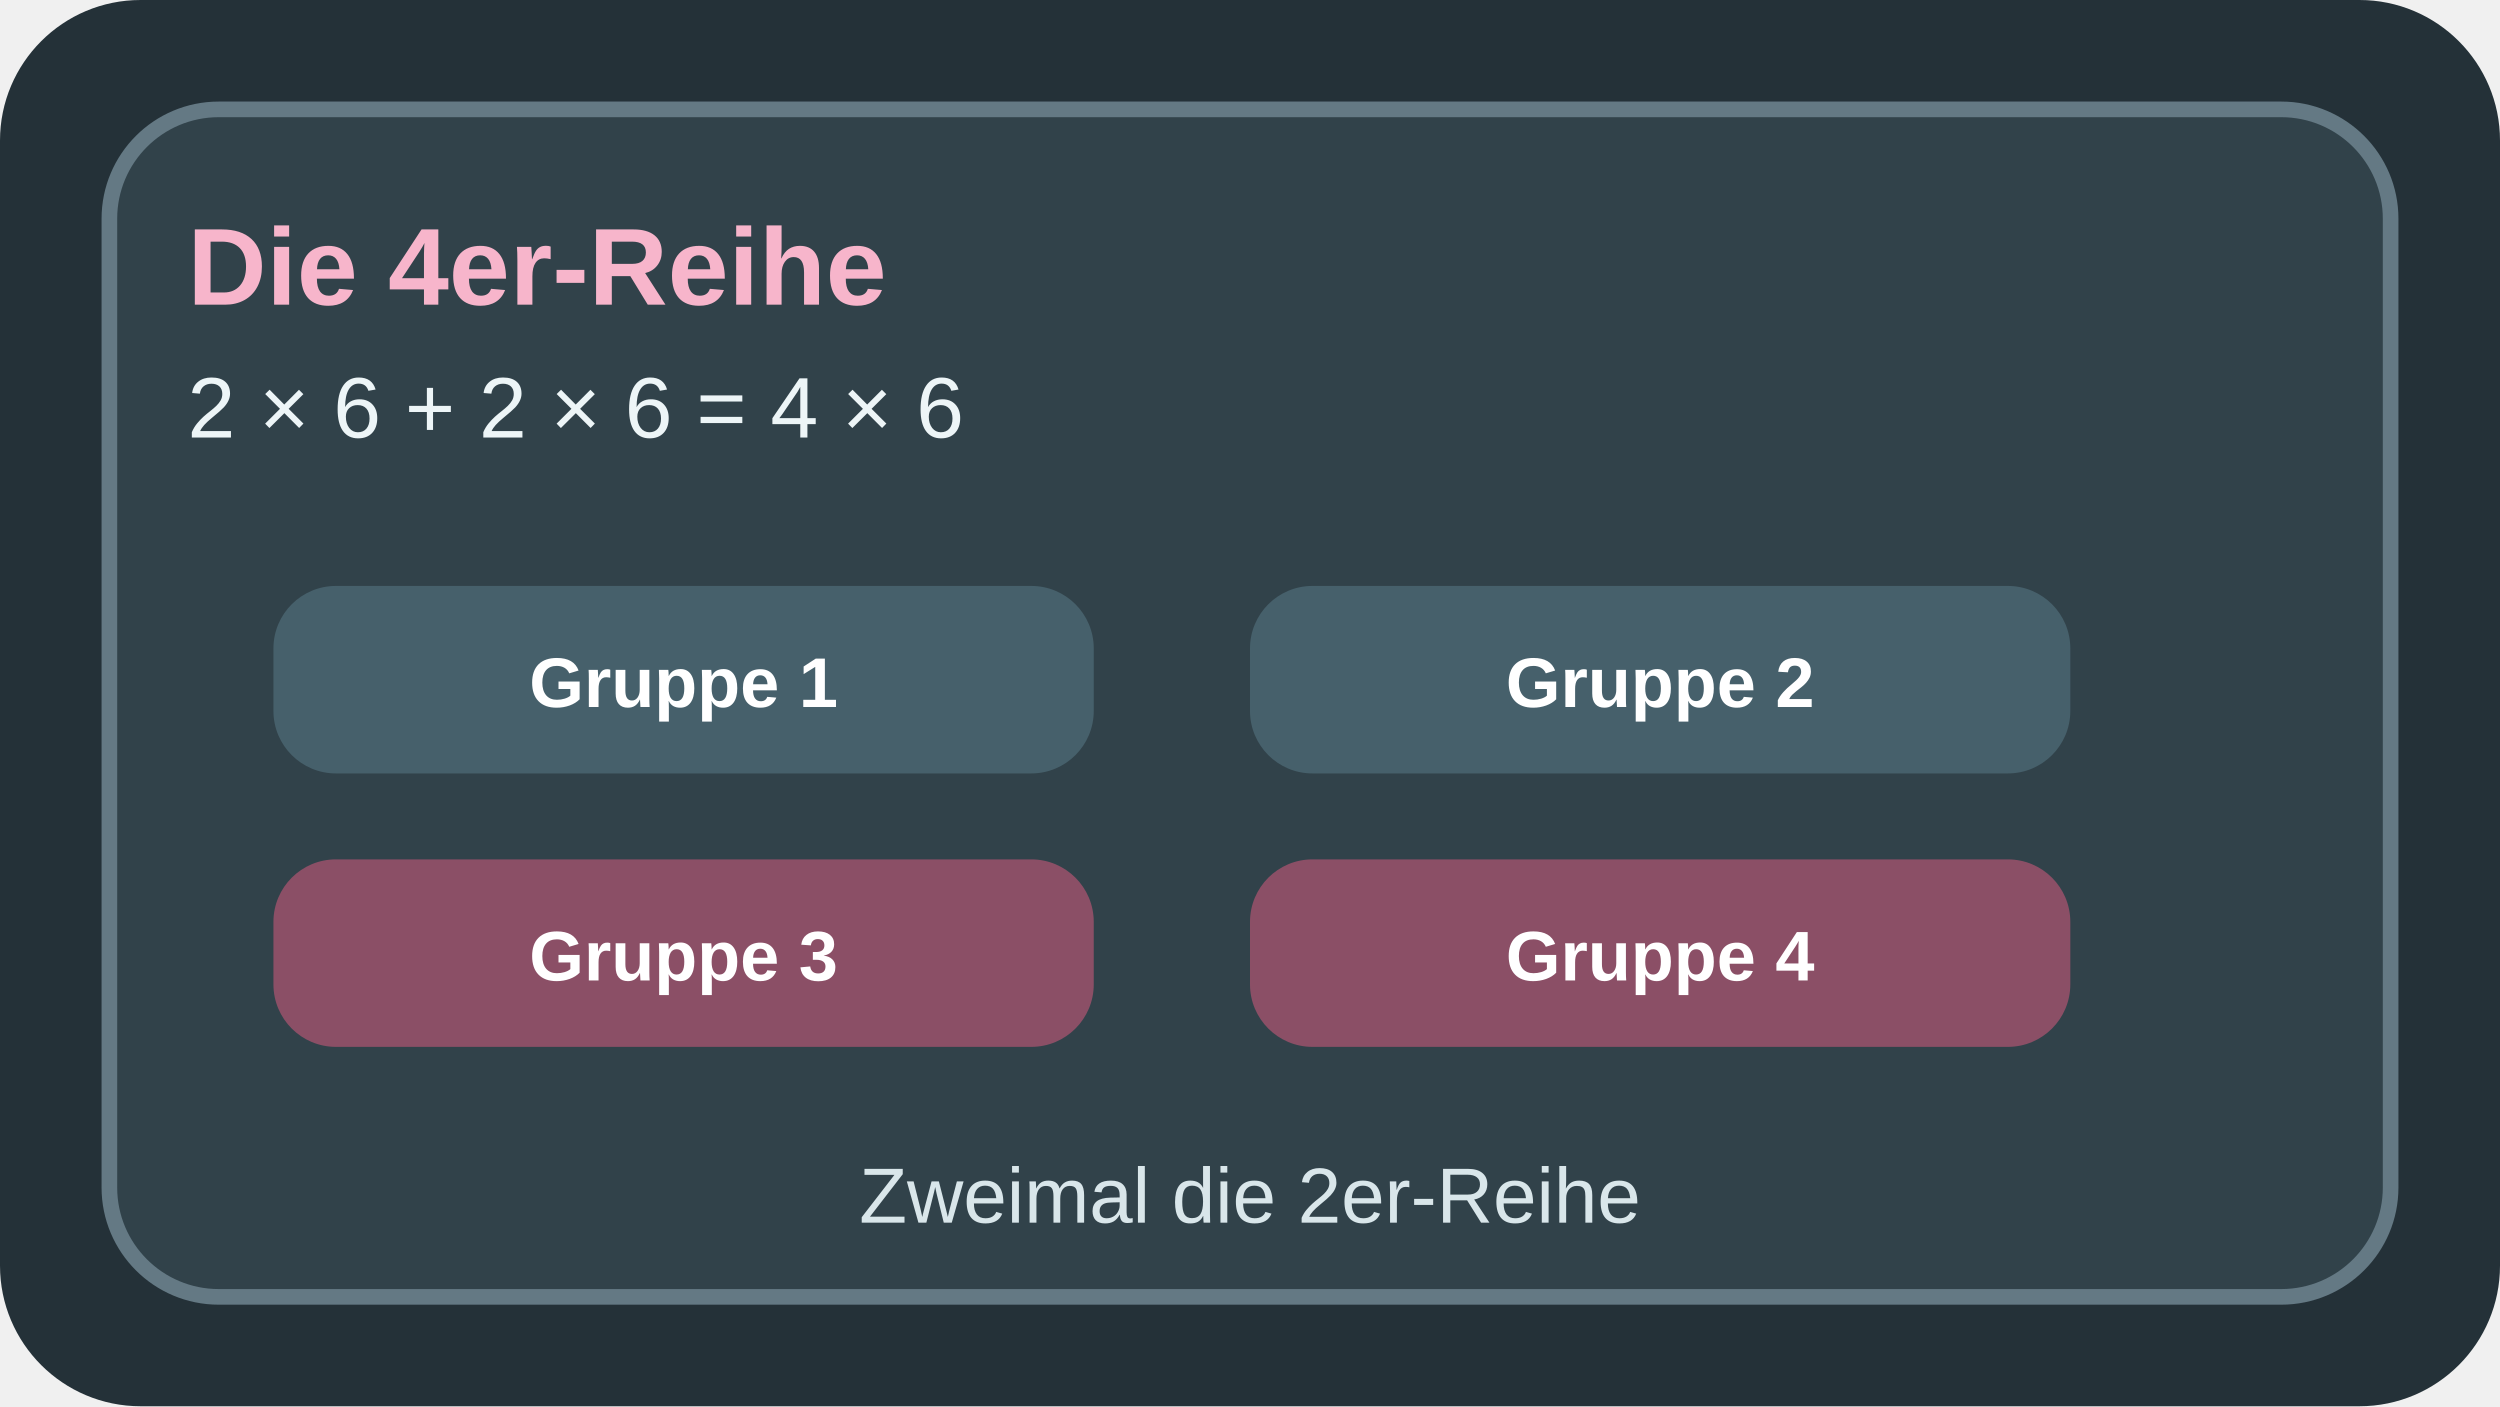
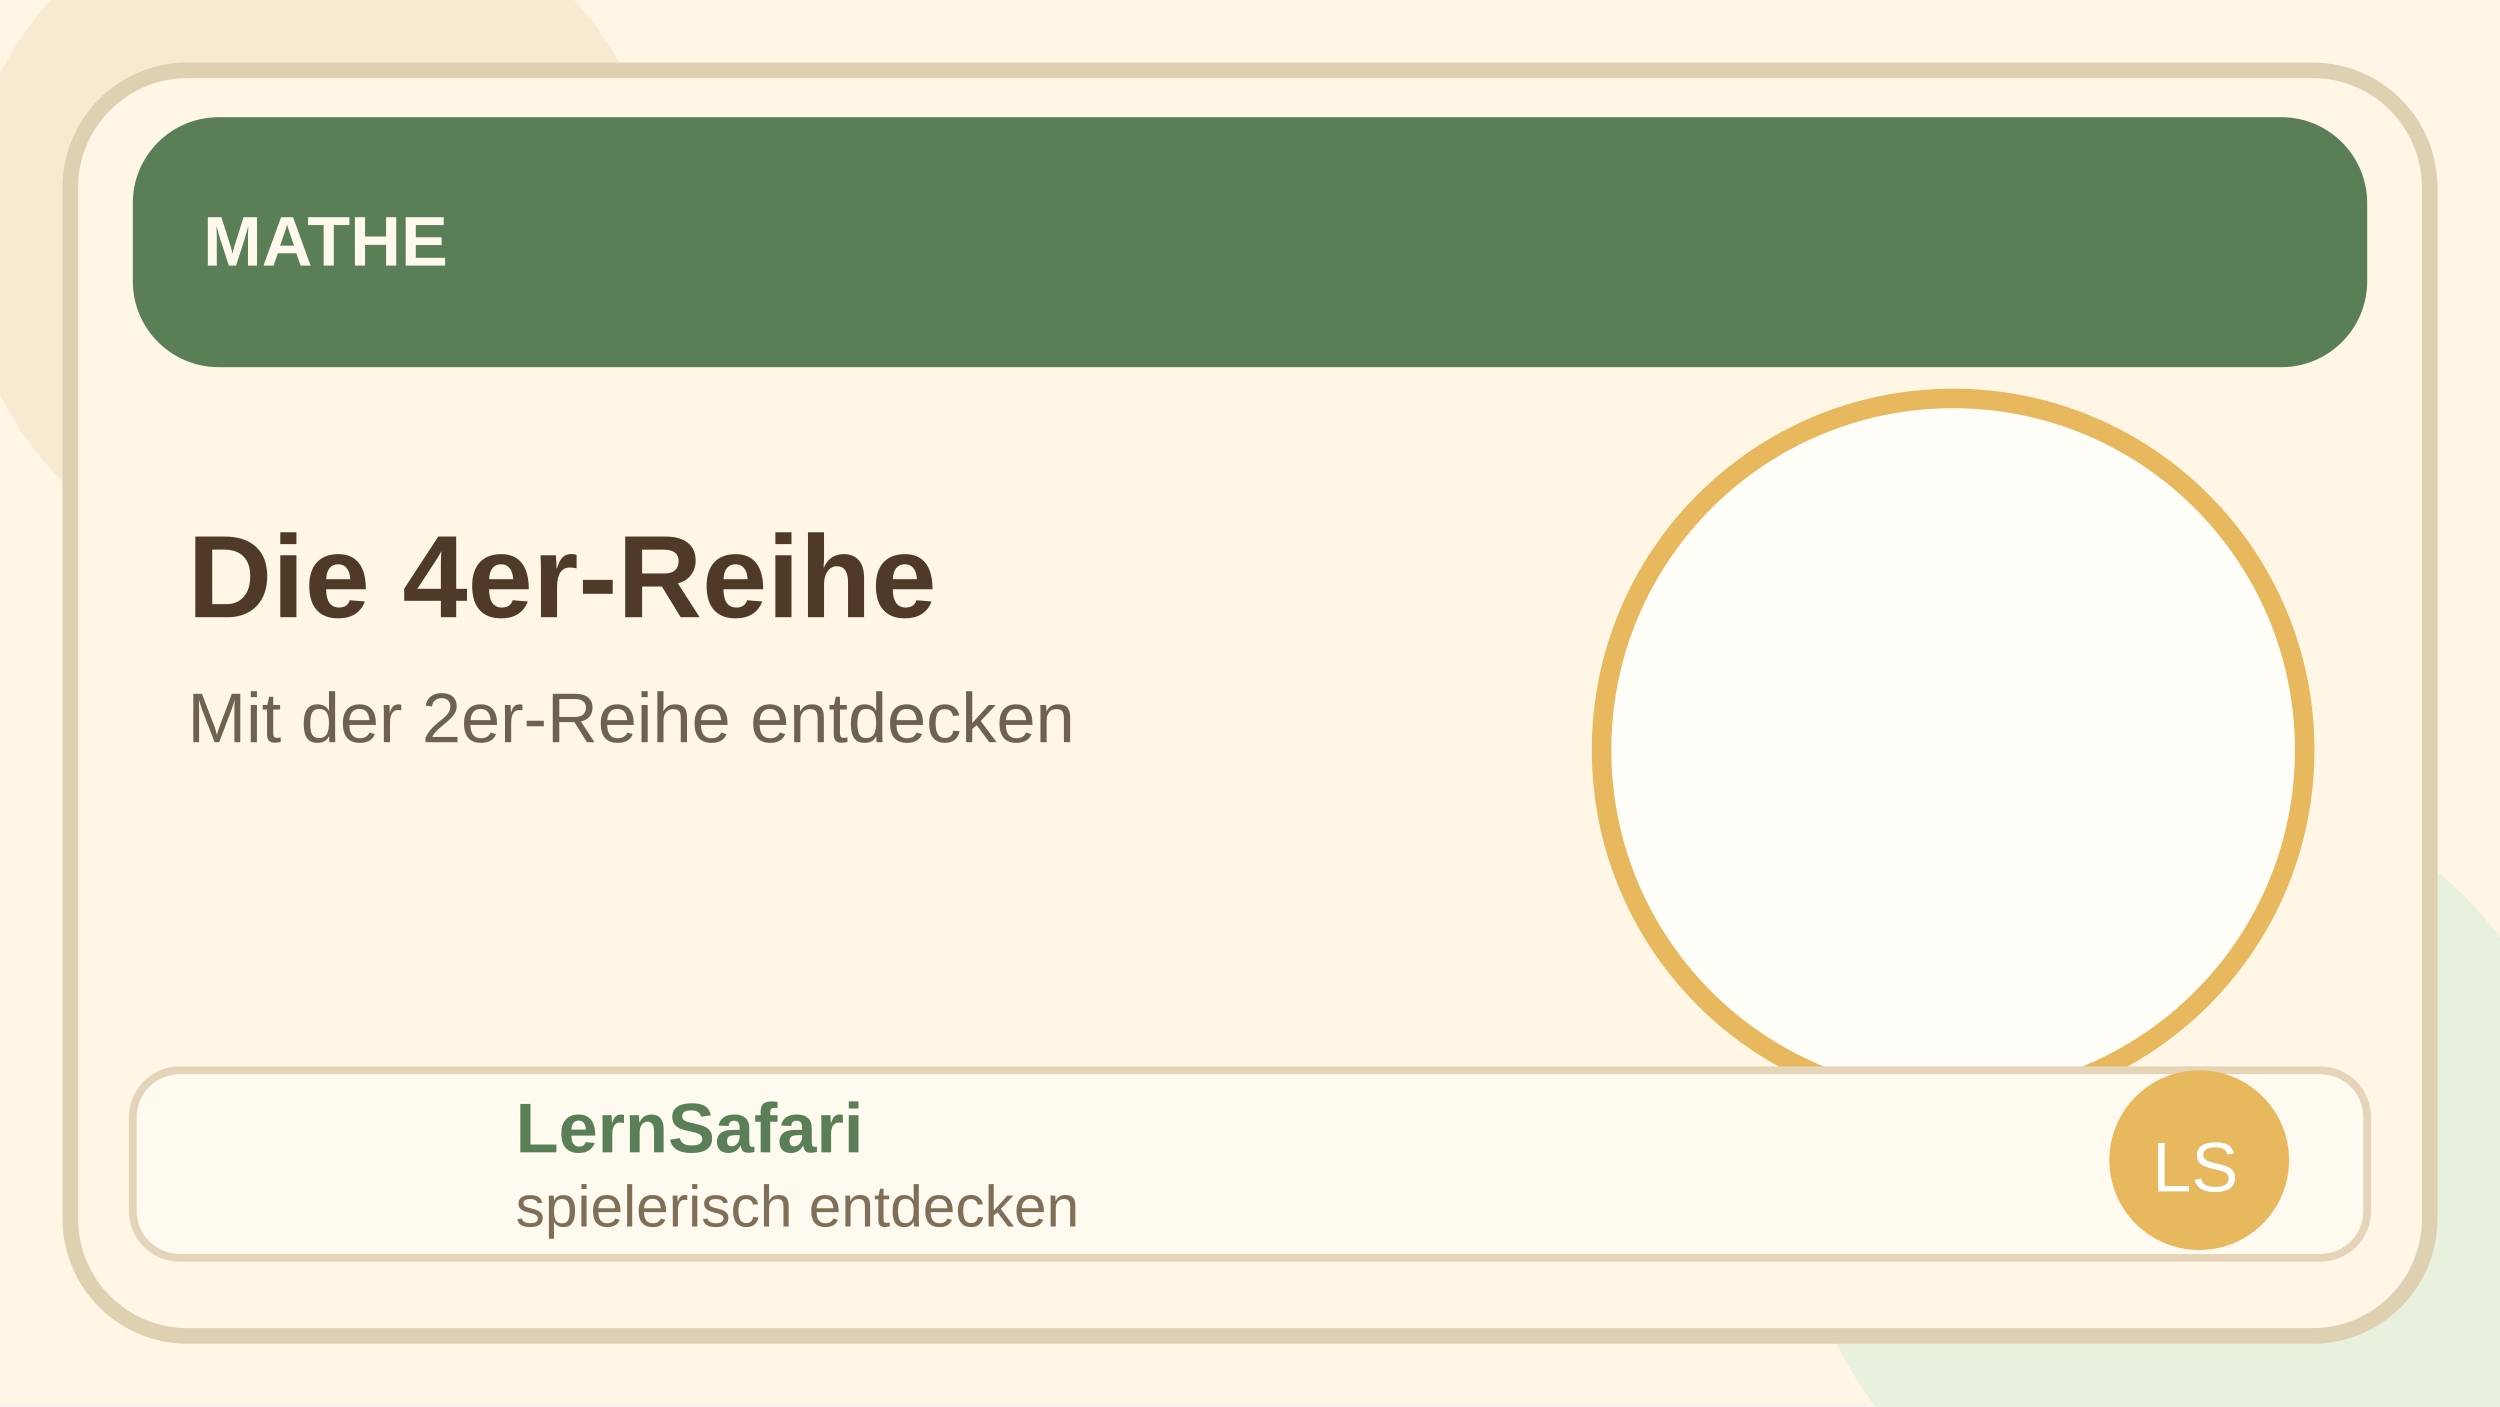
<svg xmlns="http://www.w3.org/2000/svg" width="640" height="360" viewBox="0 0 640 360">
-   <rect width="640" height="360" rx="36" fill="#243138" />
-   <rect x="28" y="28" width="584" height="304" rx="28" fill="#31424a" stroke="#647984" stroke-width="4" />
-   <text x="48" y="78" fill="#f7b5cb" font-family="Arial, sans-serif" font-size="28" font-weight="700">Die 4er-Reihe</text>
-   <text x="48" y="112" fill="#edf5f7" font-family="Arial, sans-serif" font-size="22">2 × 6 + 2 × 6 = 4 × 6</text>
-   <g font-family="Arial, sans-serif" font-size="18" font-weight="700" fill="#fff">
-     <rect x="70" y="150" width="210" height="48" rx="16" fill="#46606b" />
-     <text x="175" y="181" text-anchor="middle">Gruppe 1</text>
-     <rect x="320" y="150" width="210" height="48" rx="16" fill="#46606b" />
-     <text x="425" y="181" text-anchor="middle">Gruppe 2</text>
-     <rect x="70" y="220" width="210" height="48" rx="16" fill="#8b4f66" />
-     <text x="175" y="251" text-anchor="middle">Gruppe 3</text>
-     <rect x="320" y="220" width="210" height="48" rx="16" fill="#8b4f66" />
-     <text x="425" y="251" text-anchor="middle">Gruppe 4</text>
-   </g>
-   <text x="320" y="313" text-anchor="middle" fill="#d9e6ea" font-family="Arial, sans-serif" font-size="20">Zweimal die 2er-Reihe</text>
+   <rect width="640" height="360" fill="#FFF6E6" />
+   <circle cx="80" cy="60" r="90" fill="#f8ead0" />
+   <circle cx="560" cy="300" r="100" fill="#e8f0de" />
+   <rect x="18" y="18" width="604" height="324" rx="30" fill="#FFF6E6" stroke="#e0d0b2" stroke-width="4" />
+   <rect x="34" y="30" width="572" height="64" rx="22" fill="#5A7F56" />
+   <text x="52" y="68" font-family="Arial, sans-serif" font-size="18" font-weight="700" fill="#fff8ec">MATHE</text>
+   <text x="48" y="158" font-family="Arial, sans-serif" font-size="30" font-weight="700" fill="#4f3a27">Die 4er-Reihe</text>
+   <text x="48" y="190" font-family="Arial, sans-serif" font-size="18" fill="#6f614f">Mit der 2er-Reihe entdecken</text>
+   <circle cx="500" cy="192" r="90" fill="#fffdf7" stroke="#E7B85E" stroke-width="5" />
+   <rect x="34" y="274" width="572" height="48" rx="12" fill="#fffaf0" stroke="#e6d4b9" stroke-width="2" />
+   <text x="132" y="295" font-family="Arial, sans-serif" font-size="18" font-weight="700" fill="#5A7F56">LernSafari</text>
+   <text x="132" y="314" font-family="Arial, sans-serif" font-size="15" fill="#7f6f58">spielerisch entdecken</text>
+   <circle cx="563" cy="297" r="23" fill="#E7B85E" />
+   <text x="551" y="305" font-family="Arial, sans-serif" font-size="18" fill="#fff">LS</text>
</svg>
